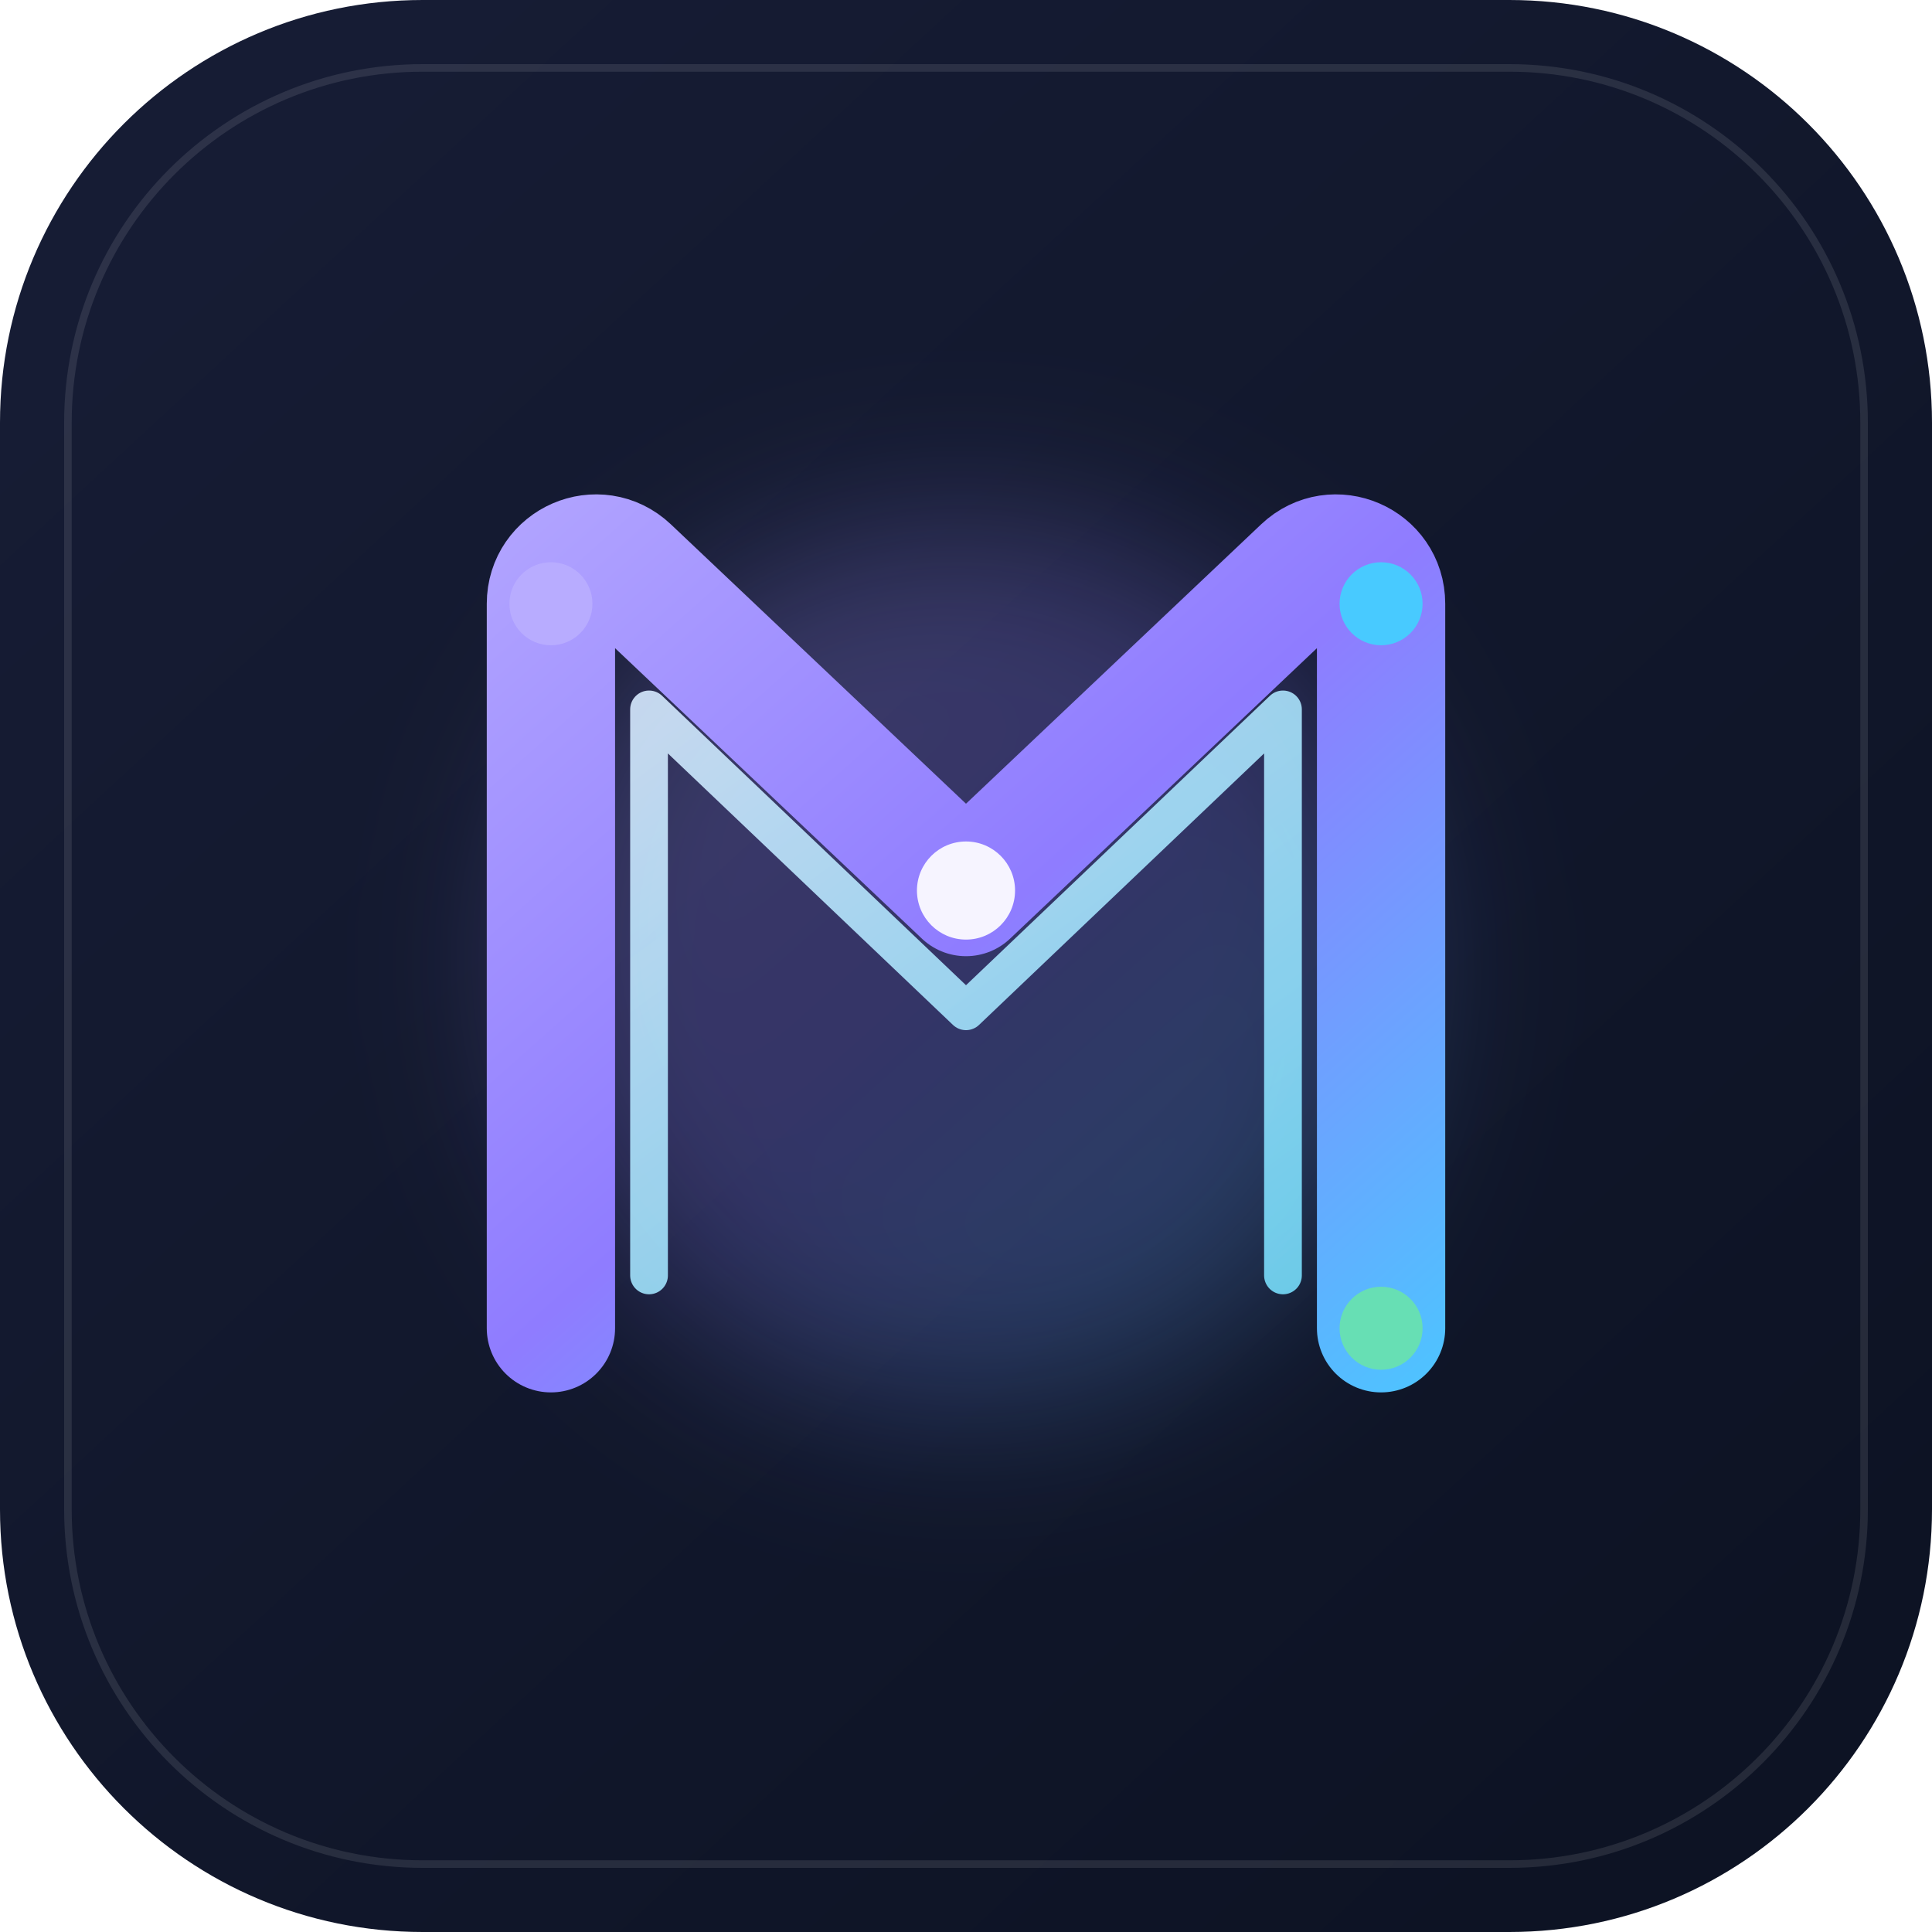
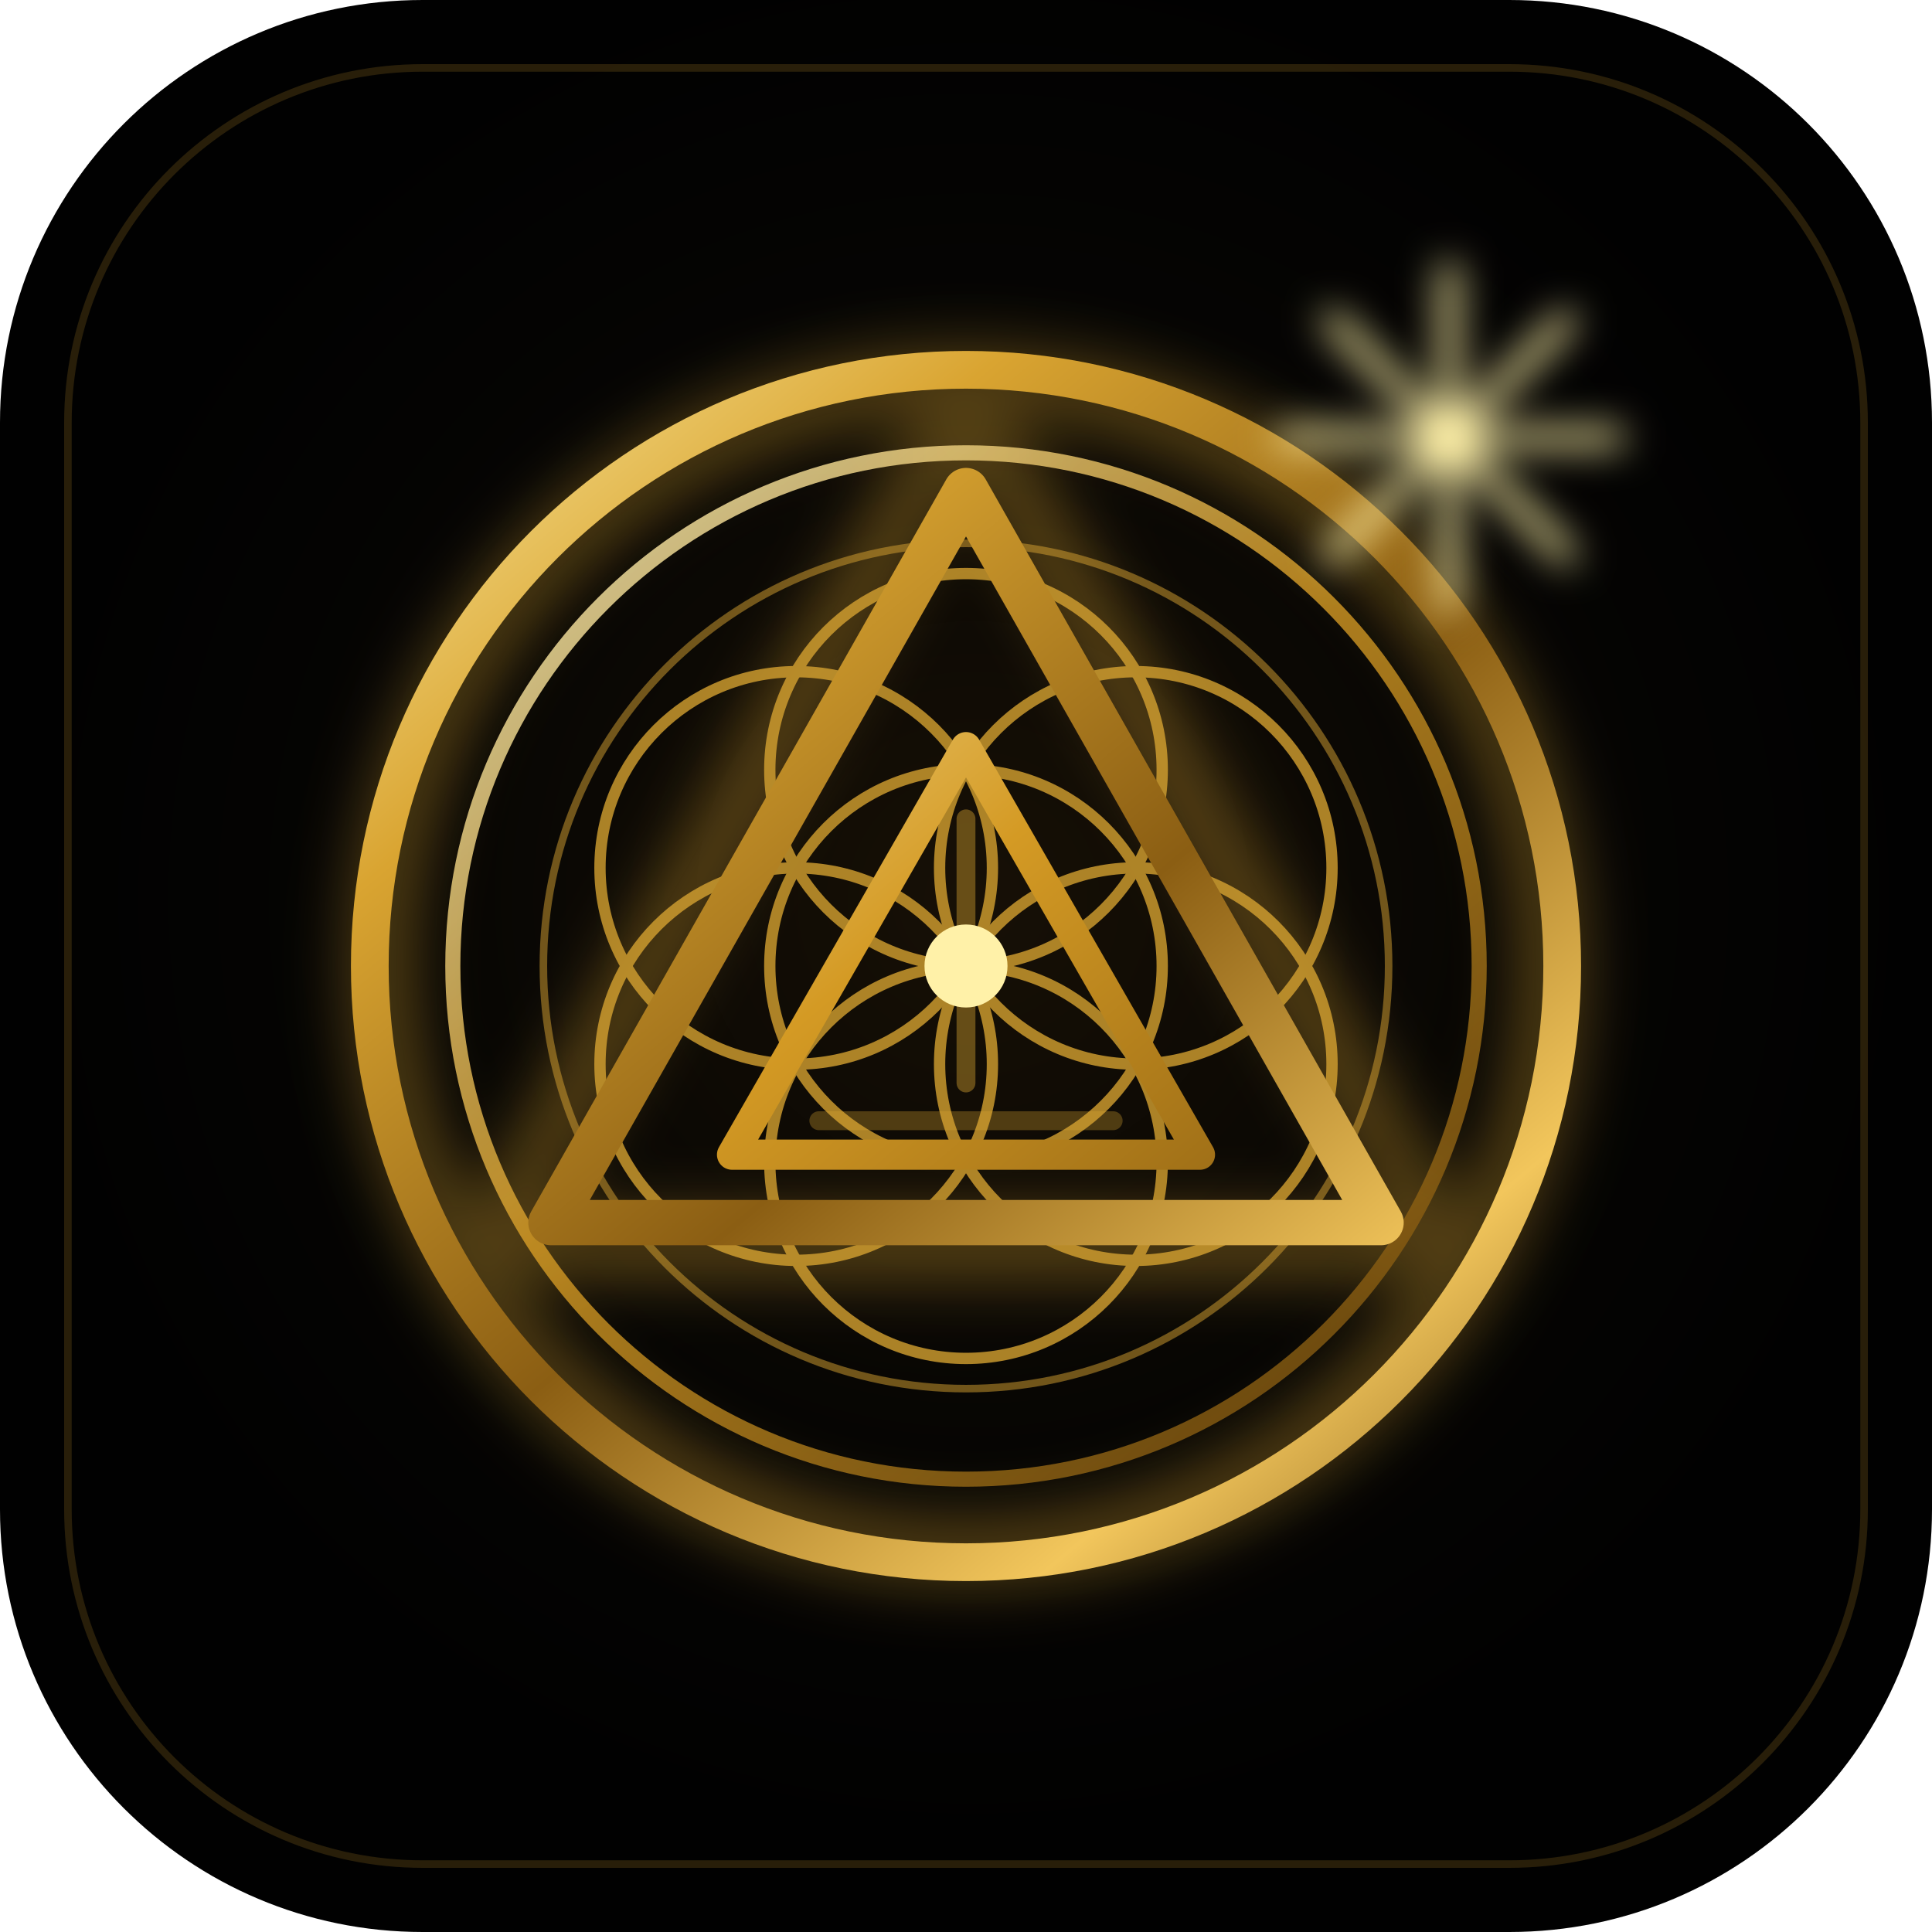
<svg xmlns="http://www.w3.org/2000/svg" viewBox="0 0 512 512" fill="none">
+   <style>
+     .nova-outer,
+     .nova-flower,
+     .nova-trinity {
+       transform-box: fill-box;
+       transform-origin: center;
+     }
+ 
+     .nova-outer {
+       animation: nova-breathe 7s ease-in-out infinite;
+     }
+ 
+     .nova-flower {
+       animation: nova-turn 38s linear infinite;
+     }
+ 
+     .nova-star {
+       transform-origin: 384px 116px;
+       animation: nova-spark 5.5s ease-in-out infinite;
+     }
+ 
+     .nova-trinity {
+       animation: nova-core-pulse 6s ease-in-out infinite;
+     }
+ 
+     @keyframes nova-turn {
+       to {
+         transform: rotate(360deg);
+       }
+     }
+ 
+     @keyframes nova-breathe {
+       0%, 100% {
+         opacity: 0.86;
+       }
+       50% {
+         opacity: 1;
+       }
+     }
+ 
+     @keyframes nova-spark {
+       0%, 100% {
+         opacity: 0.72;
+         transform: scale(0.92);
+       }
+       50% {
+         opacity: 1;
+         transform: scale(1.08);
+       }
+     }
+ 
+     @keyframes nova-core-pulse {
+       0%, 100% {
+         opacity: 0.82;
+       }
+       50% {
+         opacity: 1;
+       }
+     }
+ 
+     @media (prefers-reduced-motion: reduce) {
+       .nova-outer,
+       .nova-flower,
+       .nova-star,
+       .nova-trinity {
+         animation: none;
+       }
+     }
+   </style>
  <defs>
-     <linearGradient id="bg" x1="64" y1="48" x2="448" y2="464" gradientUnits="userSpaceOnUse">
-       <stop offset="0" stop-color="#161c34" />
-       <stop offset="1" stop-color="#0d1324" />
+     <radialGradient id="nova-core-bg" cx="0" cy="0" r="1" gradientUnits="userSpaceOnUse" gradientTransform="translate(258 238) rotate(90) scale(254)">
+       <stop offset="0" stop-color="#171006" />
+       <stop offset="0.58" stop-color="#060503" />
+       <stop offset="1" stop-color="#010101" />
+     </radialGradient>
+     <linearGradient id="nova-gold" x1="112" y1="74" x2="414" y2="438" gradientUnits="userSpaceOnUse">
+       <stop offset="0" stop-color="#FFF1A8" />
+       <stop offset="0.24" stop-color="#D9A431" />
+       <stop offset="0.52" stop-color="#8B5E13" />
+       <stop offset="0.78" stop-color="#F2C65C" />
+       <stop offset="1" stop-color="#6E470B" />
    </linearGradient>
-     <linearGradient id="accent" x1="128" y1="96" x2="384" y2="384" gradientUnits="userSpaceOnUse">
-       <stop offset="0" stop-color="#B8ACFF" />
-       <stop offset="0.52" stop-color="#8F7CFF" />
-       <stop offset="1" stop-color="#48CAFF" />
+     <linearGradient id="nova-gold-soft" x1="150" y1="126" x2="362" y2="374" gradientUnits="userSpaceOnUse">
+       <stop offset="0" stop-color="#FFF4BB" />
+       <stop offset="0.46" stop-color="#D49A24" />
+       <stop offset="1" stop-color="#7A510E" />
    </linearGradient>
-     <linearGradient id="accentSoft" x1="164" y1="116" x2="350" y2="370" gradientUnits="userSpaceOnUse">
-       <stop offset="0" stop-color="#F0EDFF" stop-opacity="0.95" />
-       <stop offset="1" stop-color="#6DE0FF" stop-opacity="0.92" />
-     </linearGradient>
-     <filter id="glow" x="54" y="54" width="404" height="404" filterUnits="userSpaceOnUse" color-interpolation-filters="sRGB">
-       <feGaussianBlur stdDeviation="22" />
+     <filter id="nova-amber-glow" x="50" y="44" width="412" height="412" filterUnits="userSpaceOnUse" color-interpolation-filters="sRGB">
+       <feGaussianBlur stdDeviation="8" />
+     </filter>
+     <filter id="nova-star-glow" x="324" y="56" width="120" height="120" filterUnits="userSpaceOnUse" color-interpolation-filters="sRGB">
+       <feGaussianBlur stdDeviation="5" />
    </filter>
  </defs>
-   <rect width="512" height="512" rx="112" fill="url(#bg)" />
-   <rect x="18" y="18" width="476" height="476" rx="94" stroke="rgba(255,255,255,0.10)" stroke-width="2" />
-   <g filter="url(#glow)" opacity="0.28">
-     <circle cx="256" cy="256" r="116" fill="url(#accent)" />
+   <rect width="512" height="512" rx="112" fill="url(#nova-core-bg)" />
+   <rect x="18" y="18" width="476" height="476" rx="94" stroke="#D9A431" stroke-opacity="0.18" stroke-width="2" />
+   <g filter="url(#nova-amber-glow)" opacity="0.36">
+     <circle cx="256" cy="256" r="155" stroke="#D9A431" stroke-width="18" />
+     <path d="M256 108 382 330H130L256 108Z" stroke="#D9A431" stroke-width="18" stroke-linejoin="round" />
  </g>
-   <path d="M146 352V160c0-10.5 12.5-15.9 20.1-8.7l89.9 85.1 89.9-85.1c7.6-7.2 20.1-1.8 20.1 8.7v192" stroke="url(#accent)" stroke-width="34" stroke-linecap="round" stroke-linejoin="round" />
-   <path d="M172 338V188l84 80 84-80v150" stroke="url(#accentSoft)" stroke-width="10" stroke-linecap="round" stroke-linejoin="round" opacity="0.95" />
-   <circle cx="146" cy="160" r="11" fill="#B8ACFF" />
-   <circle cx="256" cy="236" r="13" fill="#F6F4FF" />
-   <circle cx="366" cy="160" r="11" fill="#48CAFF" />
-   <circle cx="366" cy="352" r="11" fill="#67DFB4" />
+   <g class="nova-outer">
+     <circle cx="256" cy="256" r="158" stroke="url(#nova-gold)" stroke-width="10" />
+     <circle cx="256" cy="256" r="136" stroke="url(#nova-gold-soft)" stroke-width="4" opacity="0.82" />
+     <circle cx="256" cy="256" r="112" stroke="#D9A431" stroke-width="2" opacity="0.5" />
+   </g>
+   <g class="nova-flower" stroke="#D9A431" stroke-width="3" opacity="0.78">
+     <circle cx="256" cy="204" r="52" />
+     <circle cx="256" cy="308" r="52" />
+     <circle cx="211" cy="230" r="52" />
+     <circle cx="301" cy="230" r="52" />
+     <circle cx="211" cy="282" r="52" />
+     <circle cx="301" cy="282" r="52" />
+     <circle cx="256" cy="256" r="52" />
+   </g>
+   <path d="M256 130 366 324H146L256 130Z" stroke="url(#nova-gold)" stroke-width="12" stroke-linejoin="round" />
+   <g class="nova-trinity">
+     <path d="M256 198 318 306H194L256 198Z" stroke="url(#nova-gold-soft)" stroke-width="8" stroke-linejoin="round" />
+     <path d="M256 217v70" stroke="#D9A431" stroke-opacity="0.42" stroke-width="5" stroke-linecap="round" />
+     <path d="M217 297h78" stroke="#D9A431" stroke-opacity="0.32" stroke-width="5" stroke-linecap="round" />
+   </g>
+   <g class="nova-star" filter="url(#nova-star-glow)">
+     <path d="M384 72v88M340 116h88M353 85l62 62M415 85l-62 62" stroke="#FFF1A8" stroke-width="5" stroke-linecap="round" />
+     <circle cx="384" cy="116" r="9" fill="#FFF1A8" />
+   </g>
+   <circle cx="256" cy="256" r="11" fill="#FFF1A8" />
</svg>
